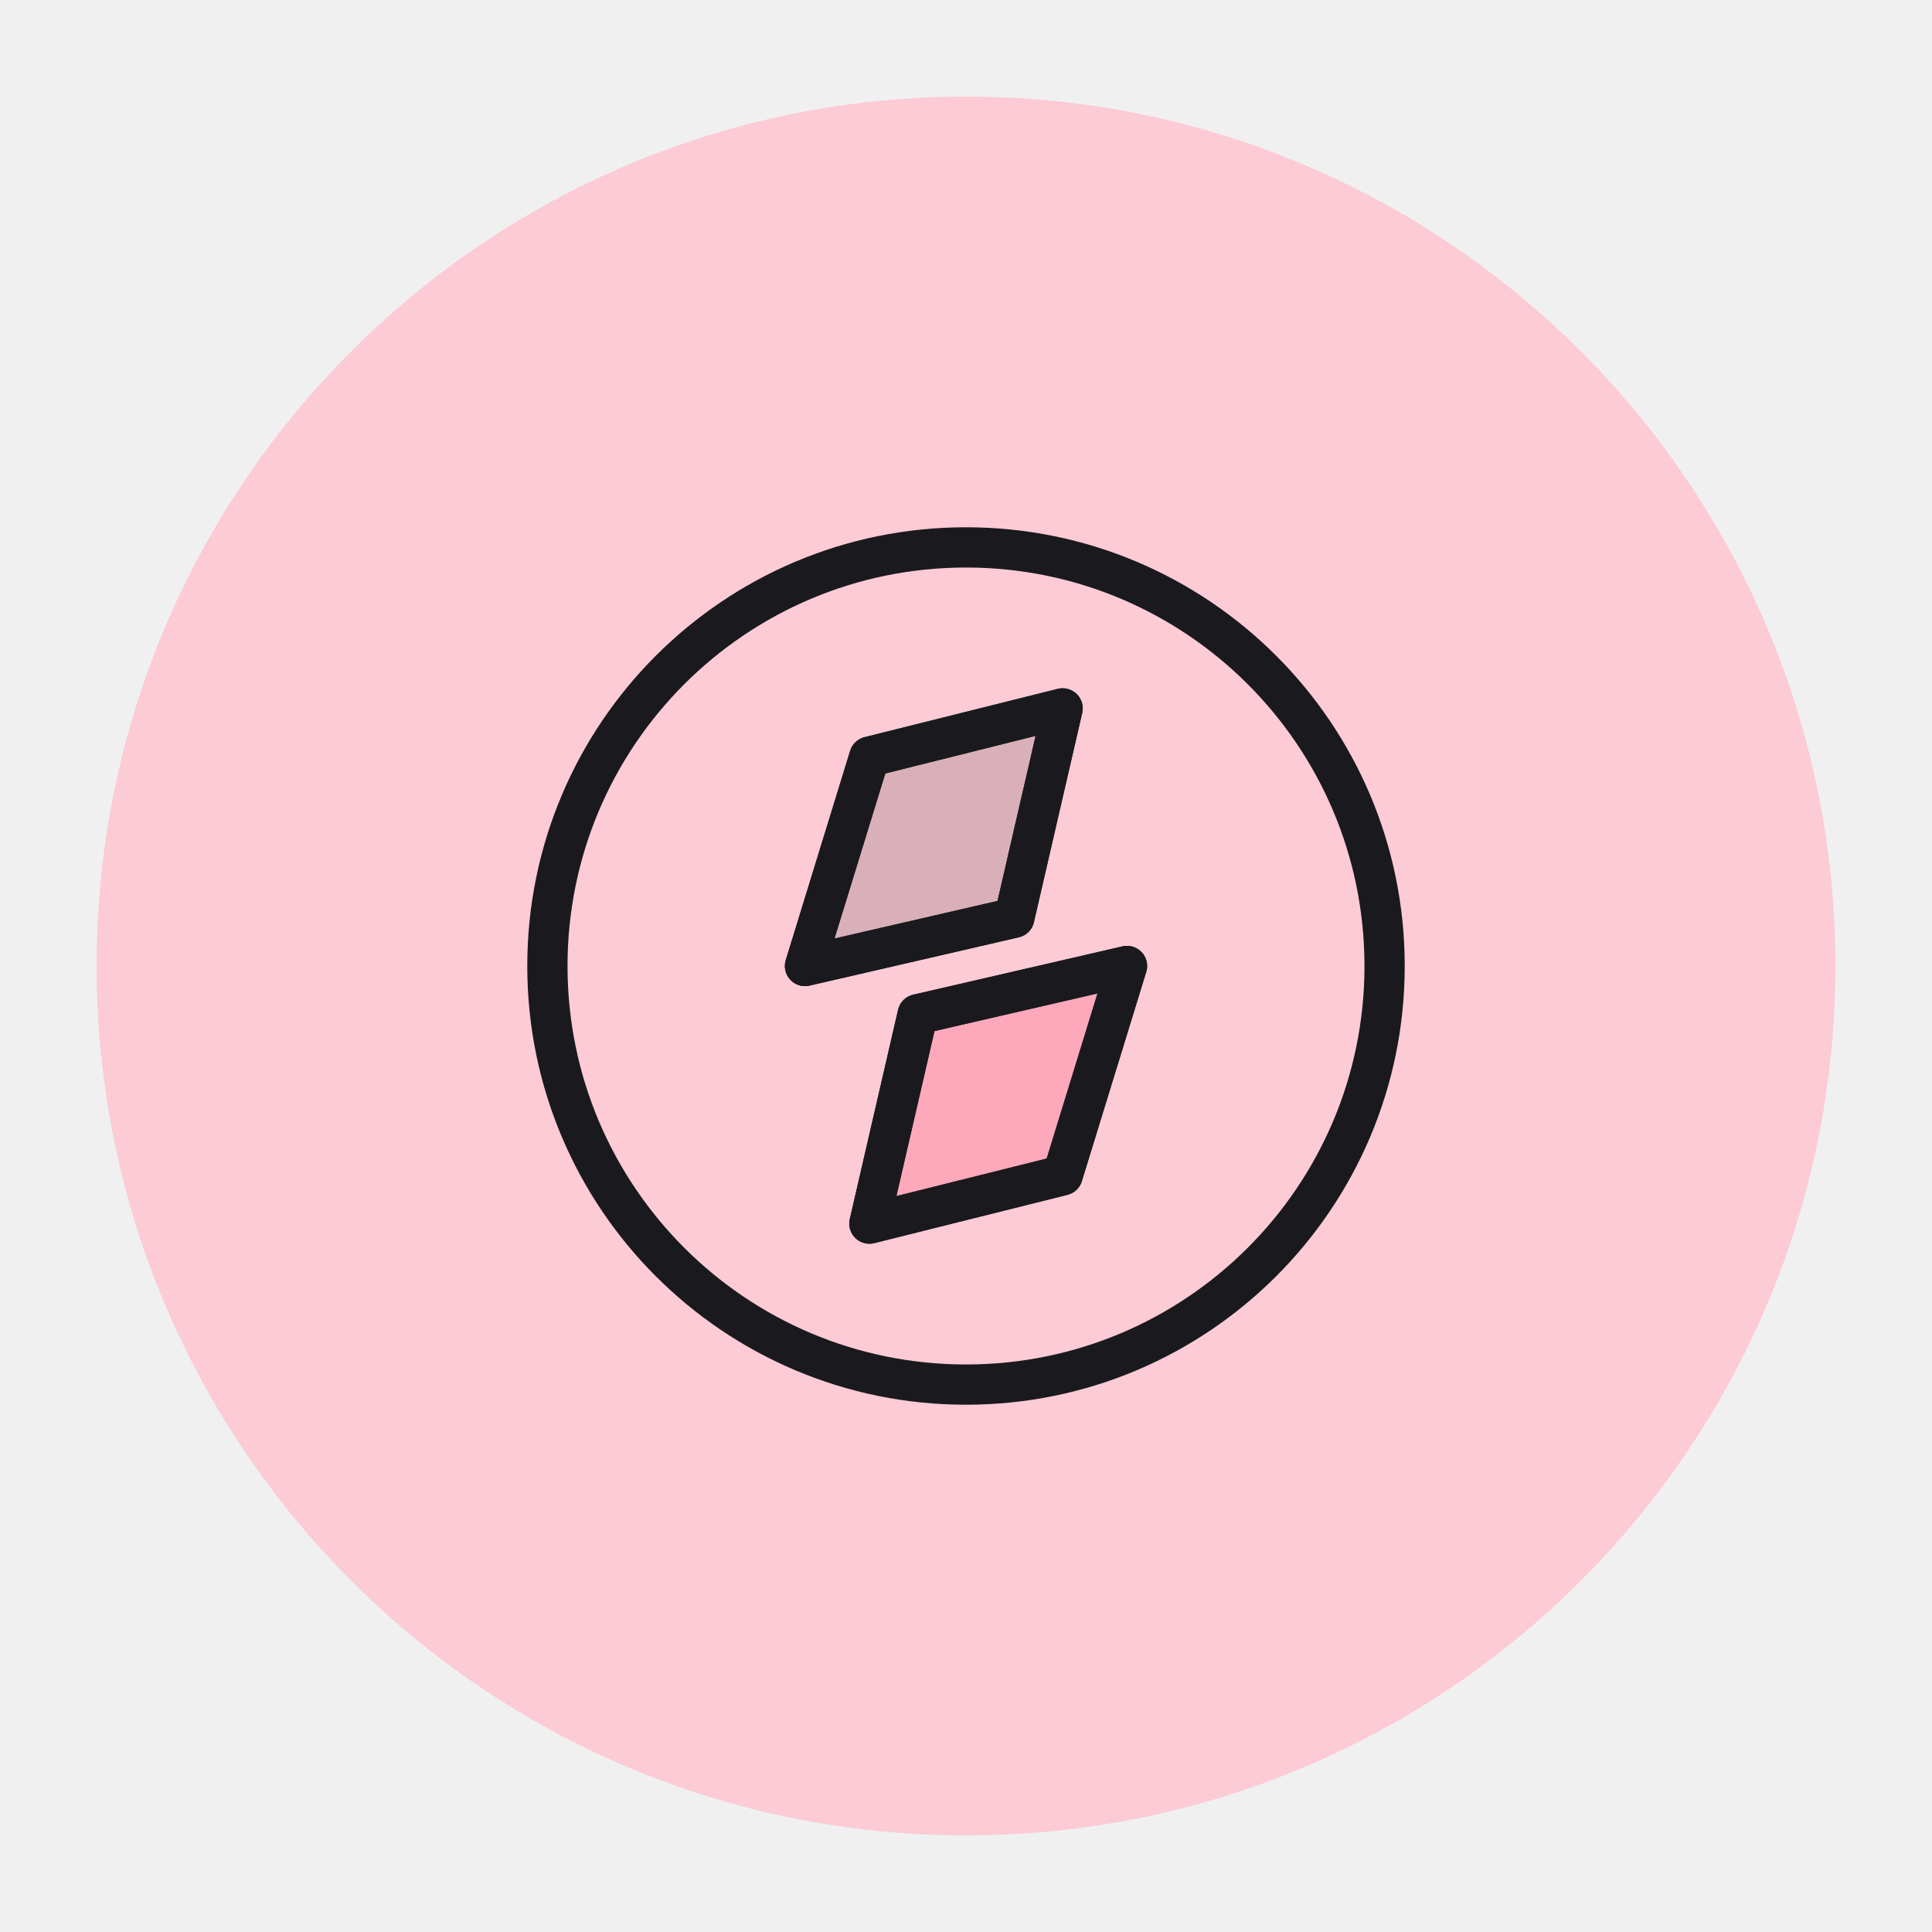
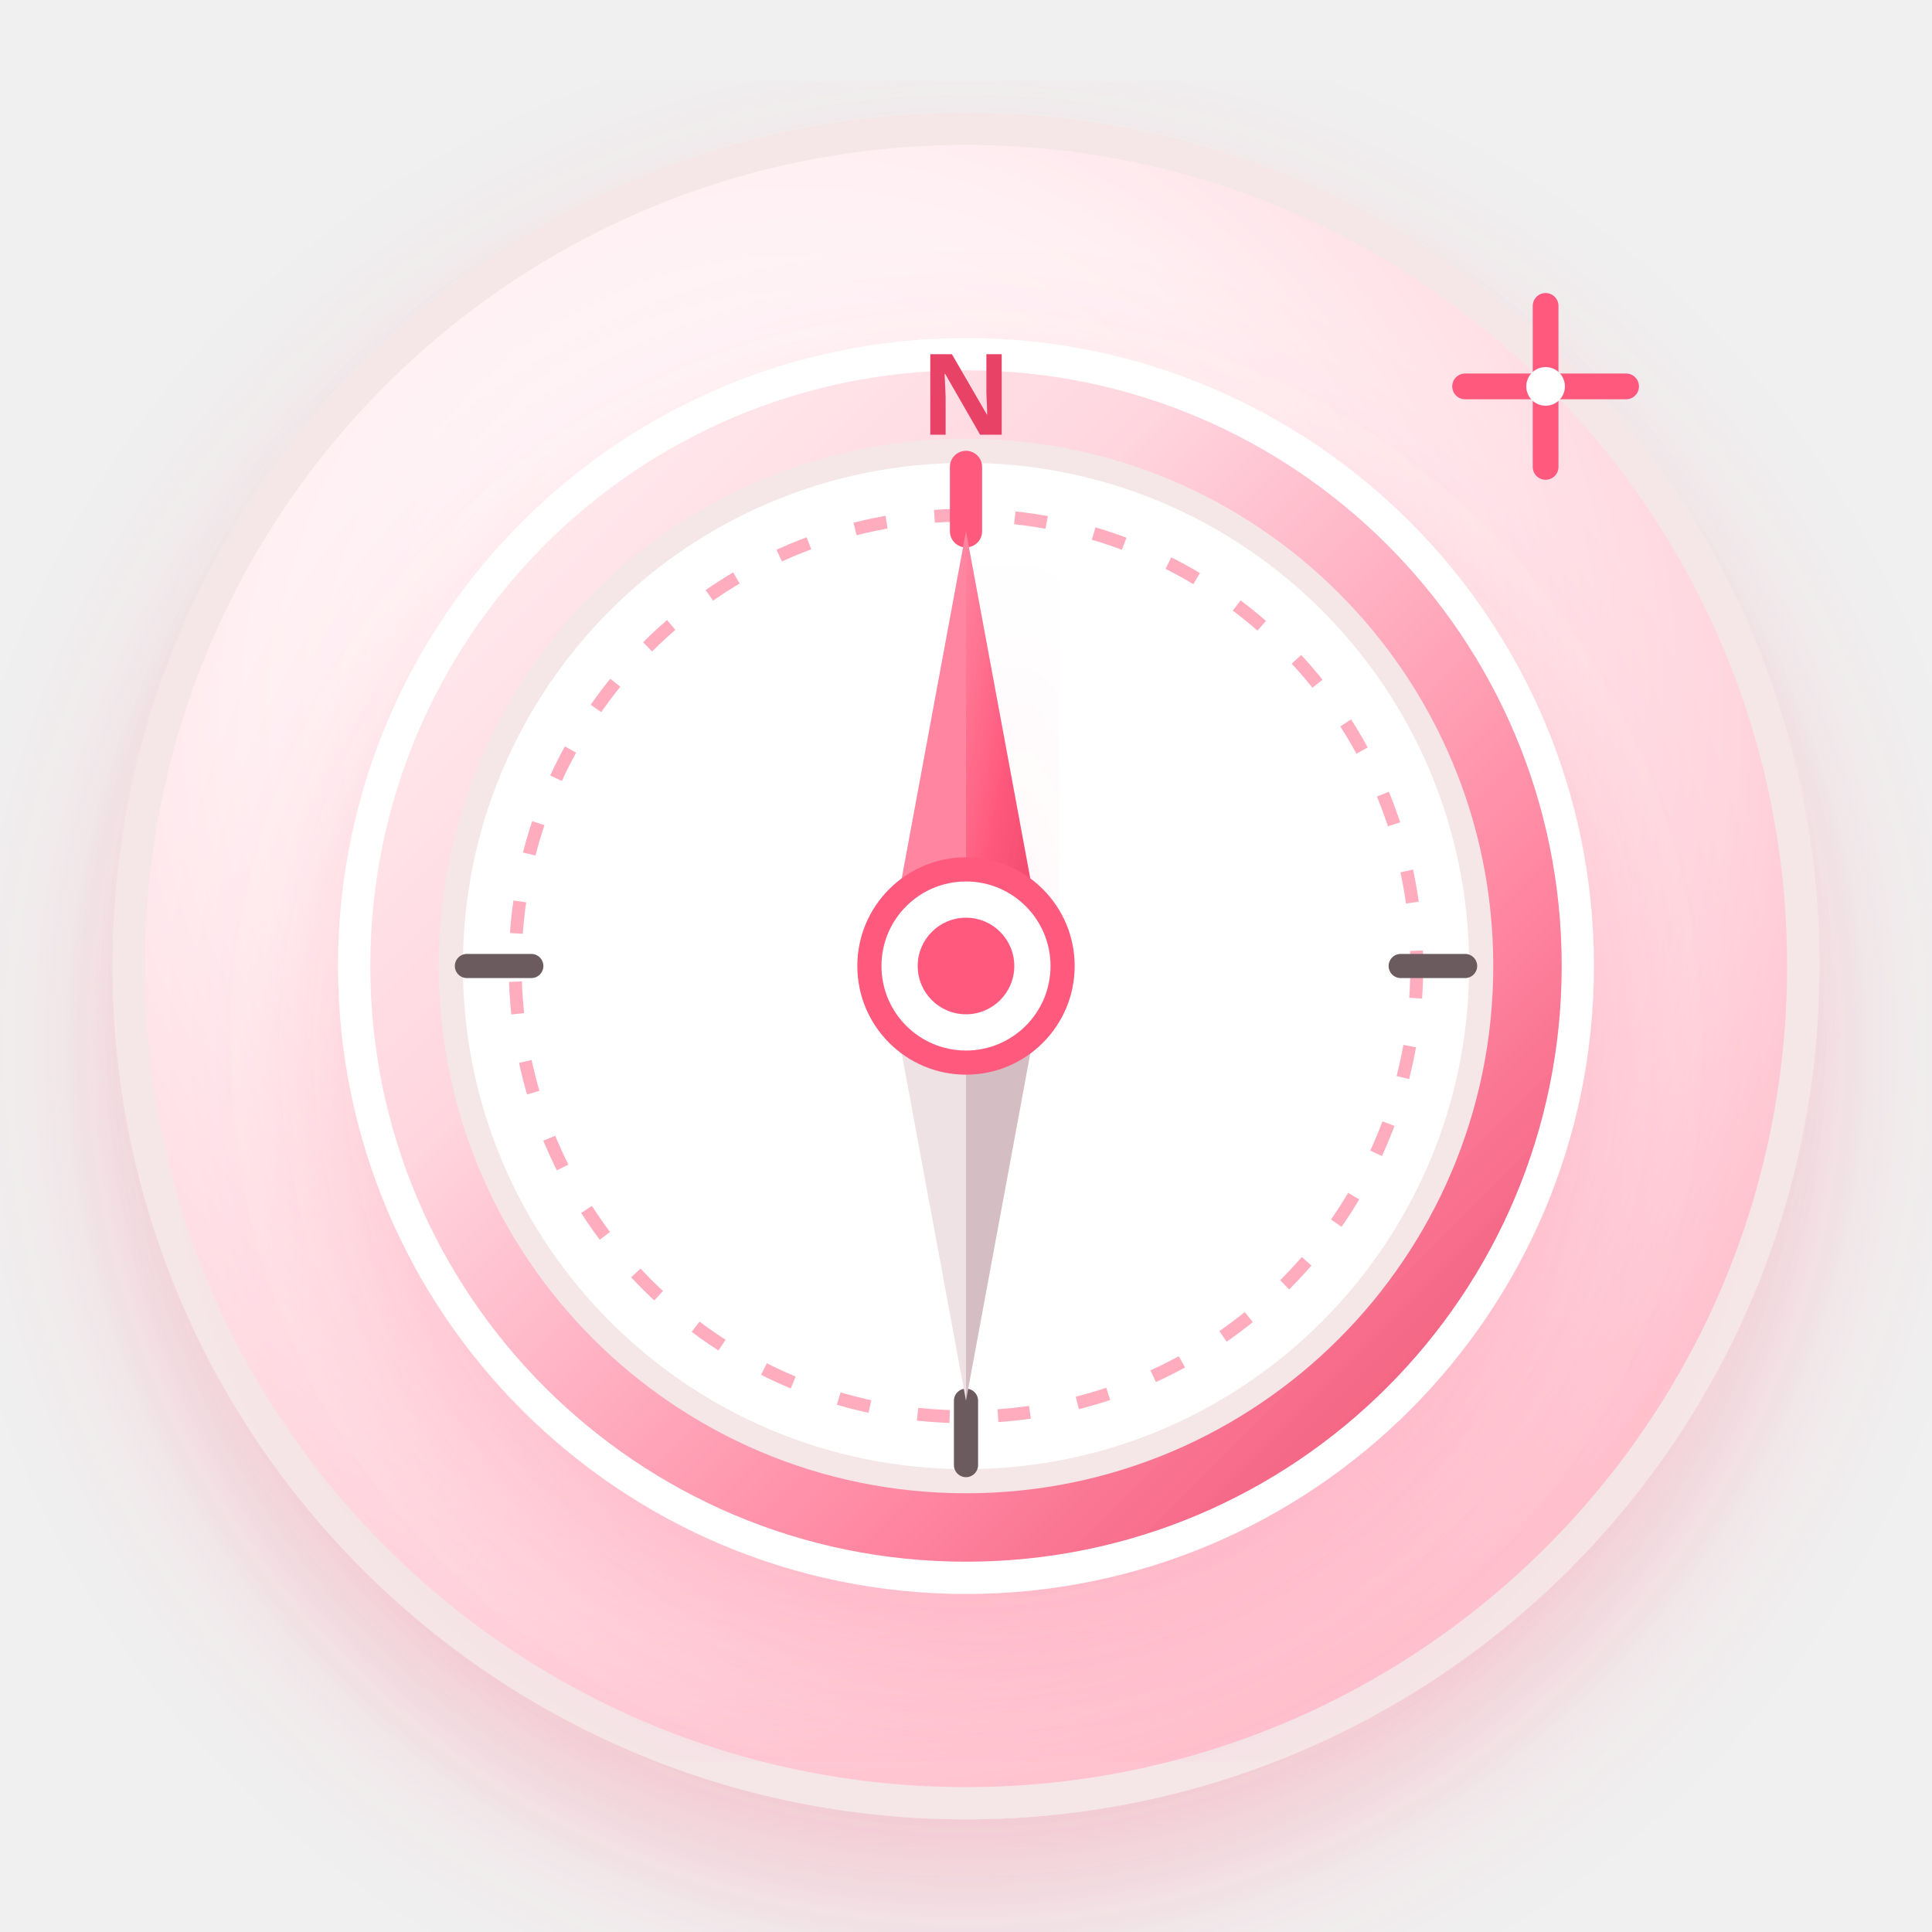
<svg xmlns="http://www.w3.org/2000/svg" width="120" height="120" viewBox="0 0 120 120" fill="none">
-   <circle cx="60" cy="60" r="54" fill="#FFC2CE" fill-opacity="0.8" />
-   <g stroke="#1A1A1E" stroke-width="2.5" stroke-linecap="round" stroke-linejoin="round">
-     <circle cx="60" cy="60" r="26" />
-     <polygon points="66,44 63,57 50,60 54,47" fill="#1A1A1E" fill-opacity="0.15" />
-     <polygon points="66,44 63,57 50,60 54,47" />
-     <polygon points="70,60 57,63 54,76 66,73" fill="#FF5A7E" fill-opacity="0.3" />
-     <polygon points="70,60 57,63 54,76 66,73" />
+   <defs>
+     <radialGradient id="pur-glow" cx="50%" cy="50%" r="50%">
+       <stop offset="0%" stop-color="#FF5A7E" stop-opacity="0.35" />
+       <stop offset="65%" stop-color="#FFC2CE" stop-opacity="0.2" />
+       <stop offset="100%" stop-color="#FFFBFC" stop-opacity="0" />
+     </radialGradient>
+     <radialGradient id="pur-disc" cx="40%" cy="35%" r="65%">
+       <stop offset="0%" stop-color="#FFFFFF" />
+       <stop offset="50%" stop-color="#FFF0F3" />
+       <stop offset="85%" stop-color="#FFD6DF" />
+       <stop offset="100%" stop-color="#FFC2CE" />
+     </radialGradient>
+     <linearGradient id="pur-gold" x1="0%" y1="0%" x2="100%" y2="100%">
+       <stop offset="0%" stop-color="#FFF5F7" />
+       <stop offset="35%" stop-color="#FFD6DF" />
+       <stop offset="70%" stop-color="#FF85A0" />
+       <stop offset="100%" stop-color="#E84367" />
+     </linearGradient>
+     <linearGradient id="pur-needle-n" x1="0%" y1="0%" x2="100%" y2="100%">
+       <stop offset="0%" stop-color="#FF85A0" />
+       <stop offset="50%" stop-color="#FF5A7E" />
+       <stop offset="100%" stop-color="#E84367" />
+     </linearGradient>
+     <filter id="pur-shadow" x="-15%" y="-15%" width="130%" height="130%">
+       <feDropShadow dx="0" dy="5" stdDeviation="5" flood-color="#FF5A7E" flood-opacity="0.28" />
+     </filter>
+   </defs>
+   <style>
+     .pur-aura {
+       transform-origin: 60px 60px;
+       animation: pur-pulse 3.5s ease-in-out infinite;
+     }
+     .pur-compass {
+       transform-origin: 60px 60px;
+       animation: pur-float 4s ease-in-out infinite;
+     }
+     .pur-needle-group {
+       transform-origin: 60px 60px;
+       animation: pur-needle-sway 4s ease-in-out infinite;
+     }
+     .pur-star-center {
+       transform-origin: 60px 60px;
+       animation: pur-star-shimmer 2s ease-in-out infinite;
+     }
+     .pur-twinkle {
+       transform-origin: 96px 24px;
+       animation: pur-twinkle-anim 2.5s ease-in-out infinite;
+     }
+ 
+     @keyframes pur-pulse {
+       0%, 100% { opacity: 0.6; transform: scale(0.97); }
+       50% { opacity: 1; transform: scale(1.04); }
+     }
+     @keyframes pur-float {
+       0%, 100% { transform: translateY(0px); }
+       50% { transform: translateY(-2px); }
+     }
+     @keyframes pur-needle-sway {
+       0%, 100% { transform: rotate(0deg); }
+       25% { transform: rotate(-5deg); }
+       75% { transform: rotate(4deg); }
+     }
+     @keyframes pur-star-shimmer {
+       0%, 100% { transform: scale(1); filter: drop-shadow(0 0 2px rgba(255,90,126,0.4)); }
+       50% { transform: scale(1.2); filter: drop-shadow(0 0 7px rgba(255,90,126,0.9)); }
+     }
+     @keyframes pur-twinkle-anim {
+       0%, 100% { opacity: 0.25; transform: scale(0.6) rotate(0deg); }
+       50% { opacity: 1; transform: scale(1.25) rotate(45deg); }
+     }
+   </style>
+   <circle class="pur-aura" cx="60" cy="60" r="56" fill="url(#pur-glow)" />
+   <circle cx="60" cy="60" r="52" fill="url(#pur-disc)" stroke="#F5E6E8" stroke-width="2" filter="url(#pur-shadow)" />
+   <g class="pur-compass">
+     <circle cx="60" cy="60" r="38" fill="url(#pur-gold)" stroke="#FFFFFF" stroke-width="2" filter="url(#pur-shadow)" />
+     <circle cx="60" cy="60" r="32" fill="#FFFFFF" stroke="#F5E6E8" stroke-width="1.5" />
+     <circle cx="60" cy="60" r="28" stroke="#FF5A7E" stroke-width="0.8" stroke-dasharray="2 3" stroke-opacity="0.5" fill="none" />
+     <line x1="60" y1="29" x2="60" y2="33" stroke="#FF5A7E" stroke-width="2" stroke-linecap="round" />
+     <line x1="60" y1="87" x2="60" y2="91" stroke="#6B5B5F" stroke-width="1.5" stroke-linecap="round" />
+     <line x1="29" y1="60" x2="33" y2="60" stroke="#6B5B5F" stroke-width="1.5" stroke-linecap="round" />
+     <line x1="87" y1="60" x2="91" y2="60" stroke="#6B5B5F" stroke-width="1.5" stroke-linecap="round" />
+     <text x="60" y="27" font-family="sans-serif" font-size="7" font-weight="bold" fill="#E84367" text-anchor="middle">N</text>
+     <g class="pur-needle-group">
+       <polygon points="60,33 65,60 60,56" fill="url(#pur-needle-n)" filter="url(#pur-shadow)" />
+       <polygon points="60,33 55,60 60,56" fill="#FF85A0" />
+       <polygon points="60,87 65,60 60,64" fill="#D4BEC3" />
+       <polygon points="60,87 55,60 60,64" fill="#EFE2E4" />
+       <circle cx="60" cy="60" r="6" fill="#FFFFFF" stroke="#FF5A7E" stroke-width="1.5" />
+       <circle class="pur-star-center" cx="60" cy="60" r="3" fill="#FF5A7E" />
+     </g>
+   </g>
+   <g class="pur-twinkle">
+     <path d="M96 19V29M91 24H101" stroke="#FF5A7E" stroke-width="1.6" stroke-linecap="round" />
+     <circle cx="96" cy="24" r="1.2" fill="#FFFFFF" />
  </g>
</svg>
